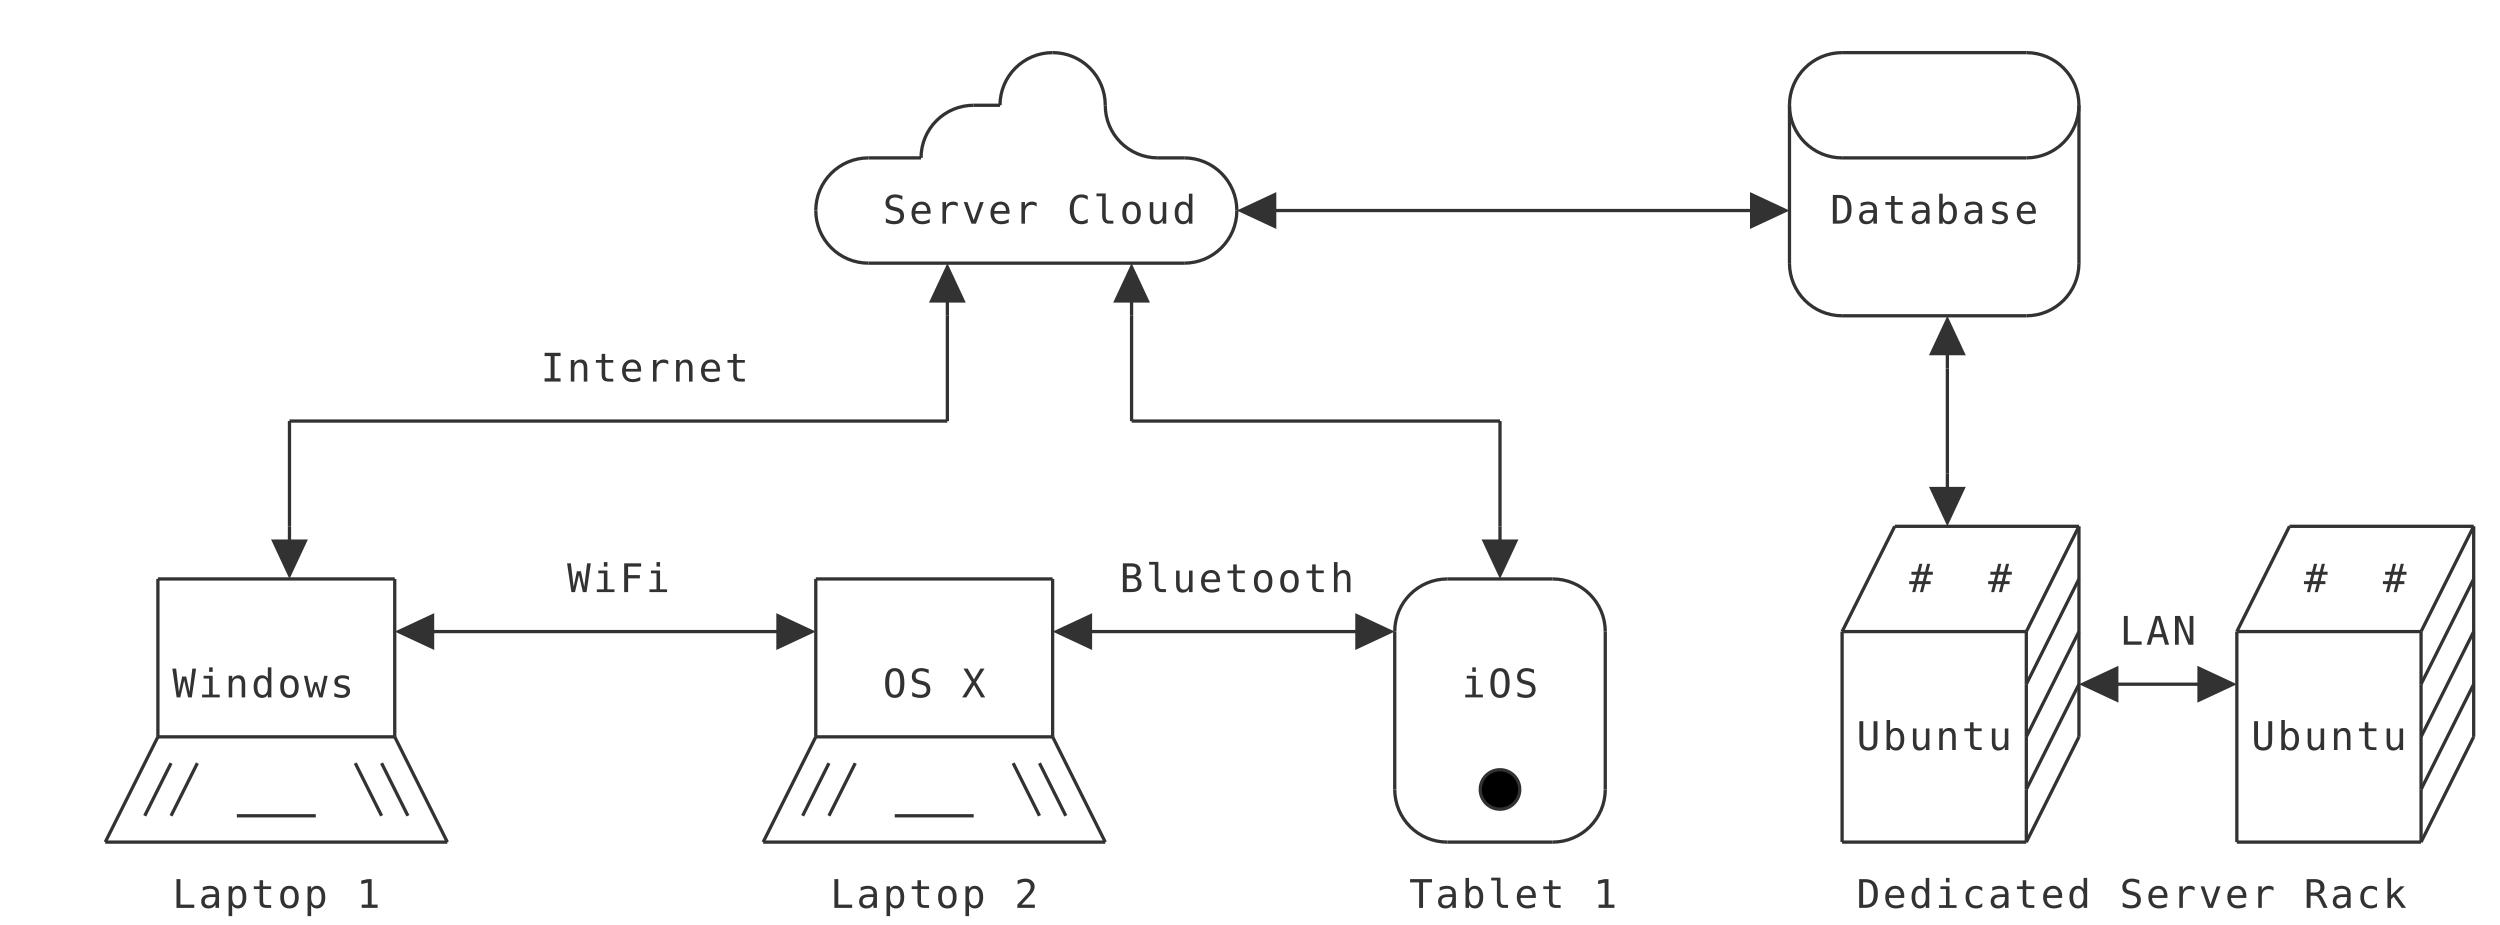
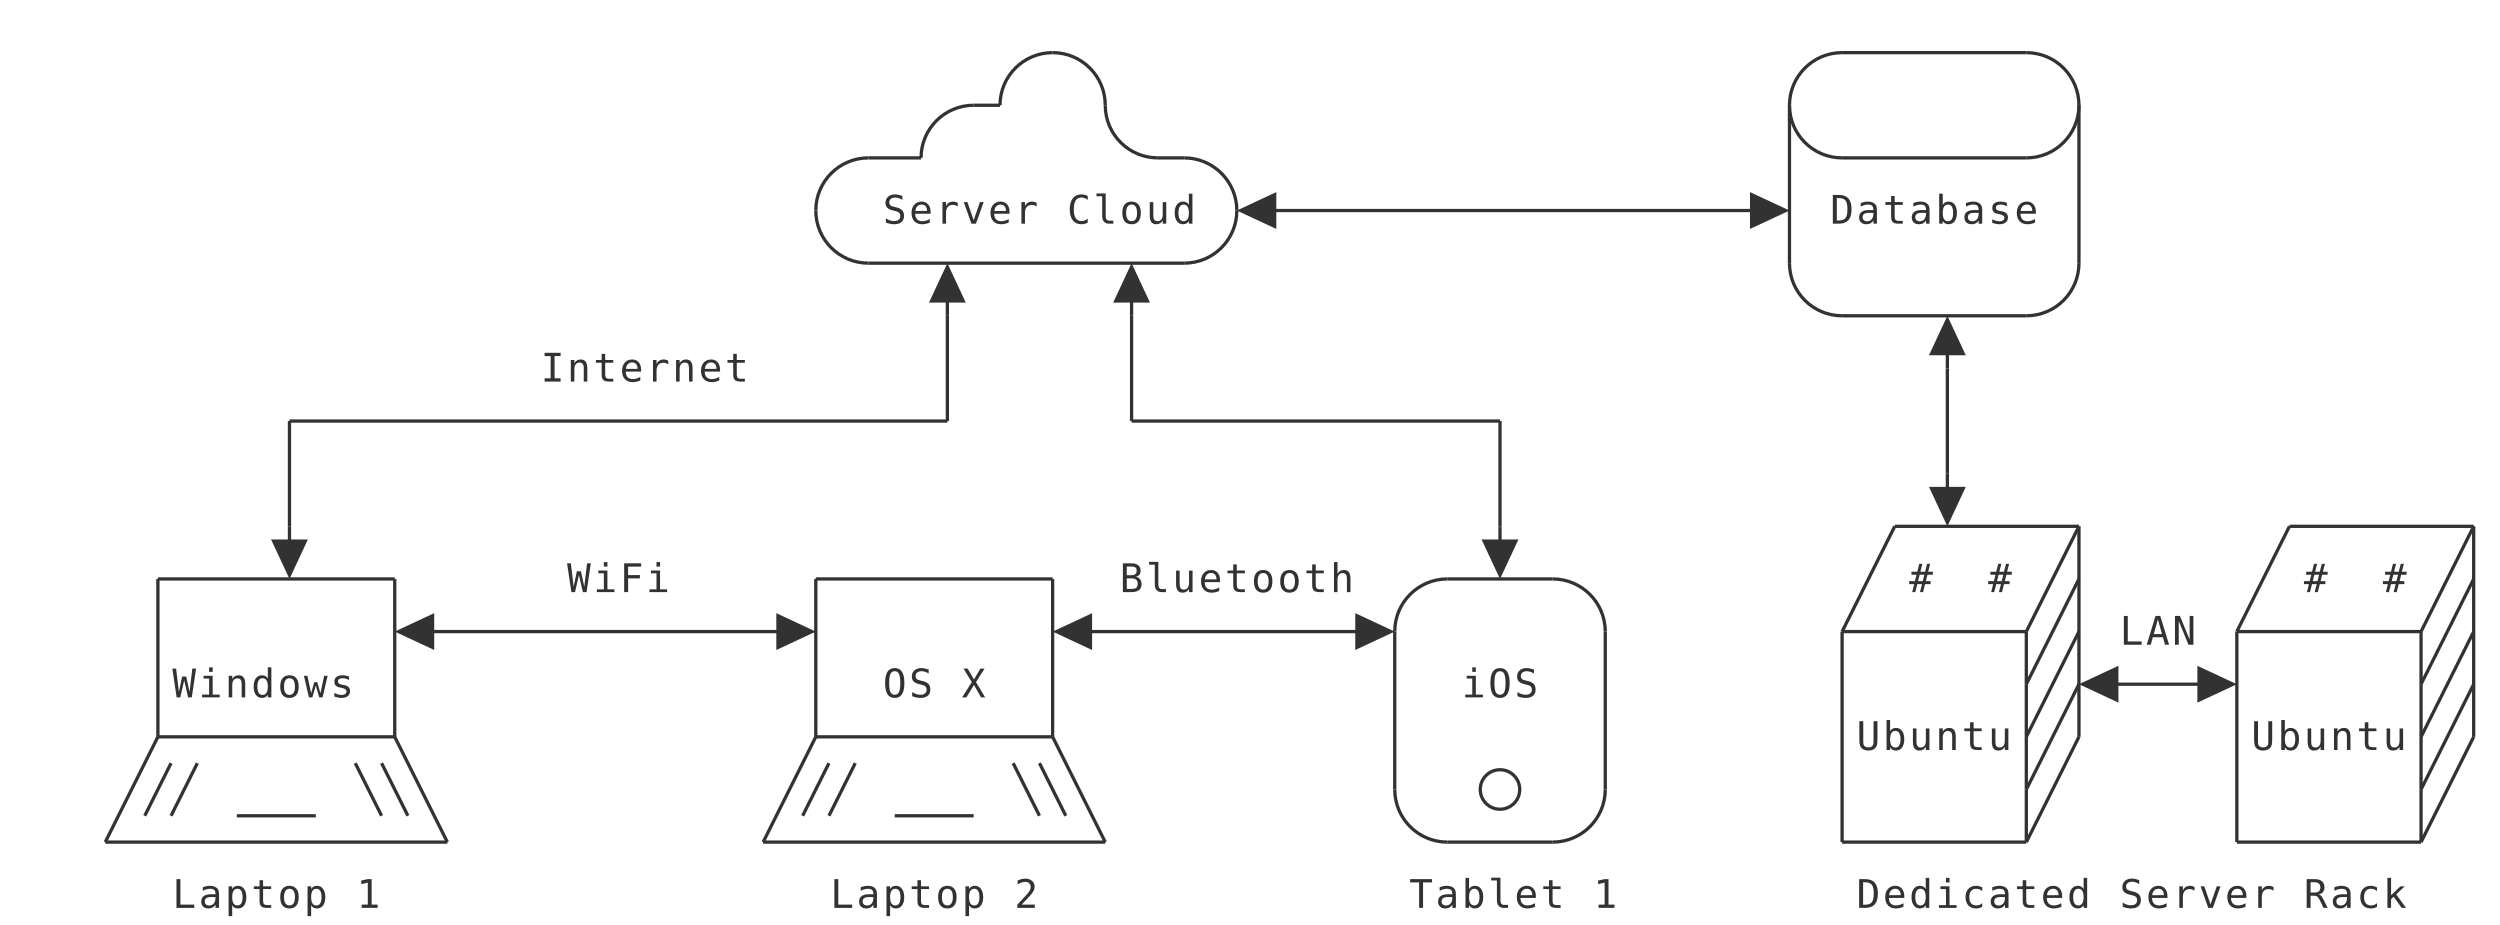
<svg xmlns="http://www.w3.org/2000/svg" class="diagram" version="1.1" height="281" width="760" font-family="Menlo,Lucida Console,monospace">
  <style type="text/css">
-      svg { color: #323232; }
-    @media (prefers-color-scheme: dark) {
-      svg { color: #C8C8C8; }
+ svg {
+    color: #323232;
+ }
+ @media (prefers-color-scheme: dark) {
+      svg {
+    color: #C8C8C8;
+      }
+ }
</style>
  <g transform="translate(8,16)">
    <path d="M 552,0 L 608,0" fill="none" stroke="currentColor" />
    <path d="M 288,16 L 296,16" fill="none" stroke="currentColor" />
    <path d="M 256,32 L 272,32" fill="none" stroke="currentColor" />
    <path d="M 344,32 L 352,32" fill="none" stroke="currentColor" />
    <path d="M 552,32 L 608,32" fill="none" stroke="currentColor" />
    <path d="M 376,48 L 528,48" fill="none" stroke="currentColor" />
    <path d="M 256,64 L 352,64" fill="none" stroke="currentColor" />
    <path d="M 552,80 L 608,80" fill="none" stroke="currentColor" />
    <path d="M 80,112 L 280,112" fill="none" stroke="currentColor" />
    <path d="M 336,112 L 448,112" fill="none" stroke="currentColor" />
    <path d="M 568,144 L 624,144" fill="none" stroke="currentColor" />
    <path d="M 688,144 L 744,144" fill="none" stroke="currentColor" />
    <path d="M 40,160 L 112,160" fill="none" stroke="currentColor" />
    <path d="M 240,160 L 312,160" fill="none" stroke="currentColor" />
    <path d="M 432,160 L 464,160" fill="none" stroke="currentColor" />
    <path d="M 120,176 L 232,176" fill="none" stroke="currentColor" />
    <path d="M 320,176 L 408,176" fill="none" stroke="currentColor" />
    <path d="M 552,176 L 608,176" fill="none" stroke="currentColor" />
    <path d="M 672,176 L 728,176" fill="none" stroke="currentColor" />
    <path d="M 632,192 L 664,192" fill="none" stroke="currentColor" />
    <path d="M 40,208 L 112,208" fill="none" stroke="currentColor" />
    <path d="M 240,208 L 312,208" fill="none" stroke="currentColor" />
    <path d="M 24,240 L 128,240" fill="none" stroke="currentColor" />
    <path d="M 224,240 L 328,240" fill="none" stroke="currentColor" />
    <path d="M 432,240 L 464,240" fill="none" stroke="currentColor" />
    <path d="M 552,240 L 608,240" fill="none" stroke="currentColor" />
    <path d="M 672,240 L 728,240" fill="none" stroke="currentColor" />
    <path d="M 64,232 L 88,232" fill="none" stroke="currentColor" />
    <path d="M 264,232 L 288,232" fill="none" stroke="currentColor" />
    <path d="M 40,160 L 40,208" fill="none" stroke="currentColor" />
    <path d="M 80,112 L 80,144" fill="none" stroke="currentColor" />
    <path d="M 112,160 L 112,208" fill="none" stroke="currentColor" />
    <path d="M 240,160 L 240,208" fill="none" stroke="currentColor" />
    <path d="M 280,80 L 280,112" fill="none" stroke="currentColor" />
    <path d="M 312,160 L 312,208" fill="none" stroke="currentColor" />
    <path d="M 336,80 L 336,112" fill="none" stroke="currentColor" />
    <path d="M 416,176 L 416,224" fill="none" stroke="currentColor" />
    <path d="M 448,112 L 448,144" fill="none" stroke="currentColor" />
    <path d="M 480,176 L 480,224" fill="none" stroke="currentColor" />
    <path d="M 536,16 L 536,64" fill="none" stroke="currentColor" />
    <path d="M 552,176 L 552,240" fill="none" stroke="currentColor" />
    <path d="M 584,96 L 584,128" fill="none" stroke="currentColor" />
    <path d="M 608,176 L 608,192" fill="none" stroke="currentColor" />
    <path d="M 608,192 L 608,208" fill="none" stroke="currentColor" />
    <path d="M 608,208 L 608,224" fill="none" stroke="currentColor" />
    <path d="M 608,224 L 608,240" fill="none" stroke="currentColor" />
    <path d="M 624,16 L 624,64" fill="none" stroke="currentColor" />
    <path d="M 624,144 L 624,208" fill="none" stroke="currentColor" />
    <path d="M 672,176 L 672,240" fill="none" stroke="currentColor" />
    <path d="M 728,176 L 728,192" fill="none" stroke="currentColor" />
    <path d="M 728,192 L 728,208" fill="none" stroke="currentColor" />
    <path d="M 728,208 L 728,224" fill="none" stroke="currentColor" />
    <path d="M 728,224 L 728,240" fill="none" stroke="currentColor" />
    <path d="M 744,144 L 744,208" fill="none" stroke="currentColor" />
    <path d="M 24,240 L 40,208" fill="none" stroke="currentColor" />
    <path d="M 36,232 L 44,216" fill="none" stroke="currentColor" />
    <path d="M 44,232 L 52,216" fill="none" stroke="currentColor" />
    <path d="M 224,240 L 240,208" fill="none" stroke="currentColor" />
    <path d="M 236,232 L 244,216" fill="none" stroke="currentColor" />
    <path d="M 244,232 L 252,216" fill="none" stroke="currentColor" />
    <path d="M 552,176 L 568,144" fill="none" stroke="currentColor" />
    <path d="M 608,176 L 624,144" fill="none" stroke="currentColor" />
    <path d="M 608,192 L 624,160" fill="none" stroke="currentColor" />
    <path d="M 608,208 L 624,176" fill="none" stroke="currentColor" />
    <path d="M 608,224 L 624,192" fill="none" stroke="currentColor" />
    <path d="M 608,240 L 624,208" fill="none" stroke="currentColor" />
    <path d="M 672,176 L 688,144" fill="none" stroke="currentColor" />
    <path d="M 728,176 L 744,144" fill="none" stroke="currentColor" />
    <path d="M 728,192 L 744,160" fill="none" stroke="currentColor" />
    <path d="M 728,208 L 744,176" fill="none" stroke="currentColor" />
    <path d="M 728,224 L 744,192" fill="none" stroke="currentColor" />
    <path d="M 728,240 L 744,208" fill="none" stroke="currentColor" />
    <path d="M 100,216 L 108,232" fill="none" stroke="currentColor" />
    <path d="M 108,216 L 116,232" fill="none" stroke="currentColor" />
    <path d="M 112,208 L 128,240" fill="none" stroke="currentColor" />
    <path d="M 300,216 L 308,232" fill="none" stroke="currentColor" />
    <path d="M 308,216 L 316,232" fill="none" stroke="currentColor" />
    <path d="M 312,208 L 328,240" fill="none" stroke="currentColor" />
    <path d="M 80,144 L 80,152" fill="none" stroke="currentColor" />
    <polygon points="96,144 84,138.4 84,149.6" fill="currentColor" transform="rotate(90, 80, 144)" />
    <polygon points="128,176 116,170.4 116,181.6" fill="currentColor" transform="rotate(180, 120, 176)" />
    <polygon points="240,176 228,170.4 228,181.6" fill="currentColor" transform="rotate(0, 232, 176)" />
    <path d="M 280,72 L 280,80" fill="none" stroke="currentColor" />
    <polygon points="296,80 284,74.4 284,85.6" fill="currentColor" transform="rotate(270, 280, 80)" />
    <polygon points="328,176 316,170.4 316,181.6" fill="currentColor" transform="rotate(180, 320, 176)" />
    <path d="M 336,72 L 336,80" fill="none" stroke="currentColor" />
    <polygon points="352,80 340,74.4 340,85.6" fill="currentColor" transform="rotate(270, 336, 80)" />
    <polygon points="384,48 372,42.4 372,53.6" fill="currentColor" transform="rotate(180, 376, 48)" />
    <polygon points="416,176 404,170.4 404,181.6" fill="currentColor" transform="rotate(0, 408, 176)" />
    <path d="M 448,144 L 448,152" fill="none" stroke="currentColor" />
    <polygon points="464,144 452,138.4 452,149.6" fill="currentColor" transform="rotate(90, 448, 144)" />
    <polygon points="536,48 524,42.4 524,53.6" fill="currentColor" transform="rotate(0, 528, 48)" />
    <path d="M 584,88 L 584,96" fill="none" stroke="currentColor" />
    <polygon points="600,96 588,90.4 588,101.6" fill="currentColor" transform="rotate(270, 584, 96)" />
    <path d="M 584,128 L 584,136" fill="none" stroke="currentColor" />
    <polygon points="600,128 588,122.4 588,133.6" fill="currentColor" transform="rotate(90, 584, 128)" />
    <polygon points="640,192 628,186.4 628,197.6" fill="currentColor" transform="rotate(180, 632, 192)" />
    <polygon points="672,192 660,186.4 660,197.6" fill="currentColor" transform="rotate(0, 664, 192)" />
    <path d="M 312,0 A 16,16 0 0,0 296,16" fill="none" stroke="currentColor" />
    <path d="M 312,0 A 16,16 0 0,1 328,16" fill="none" stroke="currentColor" />
    <path d="M 552,0 A 16,16 0 0,0 536,16" fill="none" stroke="currentColor" />
    <path d="M 608,0 A 16,16 0 0,1 624,16" fill="none" stroke="currentColor" />
    <path d="M 288,16 A 16,16 0 0,0 272,32" fill="none" stroke="currentColor" />
    <path d="M 256,32 A 16,16 0 0,0 240,48" fill="none" stroke="currentColor" />
    <path d="M 328,16 A 16,16 0 0,0 344,32" fill="none" stroke="currentColor" />
    <path d="M 352,32 A 16,16 0 0,1 368,48" fill="none" stroke="currentColor" />
    <path d="M 536,16 A 16,16 0 0,0 552,32" fill="none" stroke="currentColor" />
    <path d="M 624,16 A 16,16 0 0,1 608,32" fill="none" stroke="currentColor" />
    <path d="M 240,48 A 16,16 0 0,0 256,64" fill="none" stroke="currentColor" />
    <path d="M 368,48 A 16,16 0 0,1 352,64" fill="none" stroke="currentColor" />
    <path d="M 536,64 A 16,16 0 0,0 552,80" fill="none" stroke="currentColor" />
    <path d="M 624,64 A 16,16 0 0,1 608,80" fill="none" stroke="currentColor" />
    <path d="M 432,160 A 16,16 0 0,0 416,176" fill="none" stroke="currentColor" />
    <path d="M 464,160 A 16,16 0 0,1 480,176" fill="none" stroke="currentColor" />
    <path d="M 416,224 A 16,16 0 0,0 432,240" fill="none" stroke="currentColor" />
    <path d="M 480,224 A 16,16 0 0,1 464,240" fill="none" stroke="currentColor" />
-     <circle cx="448" cy="224" r="6" stroke="currentColor" fill="invert(currentColor)" />
+     <circle cx="448" cy="224" r="6" stroke="currentColor" fill="none" />
    <text text-anchor="middle" x="48" y="196" fill="currentColor" style="font-size:1em">W</text>
    <text text-anchor="middle" x="48" y="260" fill="currentColor" style="font-size:1em">L</text>
    <text text-anchor="middle" x="56" y="196" fill="currentColor" style="font-size:1em">i</text>
    <text text-anchor="middle" x="56" y="260" fill="currentColor" style="font-size:1em">a</text>
    <text text-anchor="middle" x="64" y="196" fill="currentColor" style="font-size:1em">n</text>
    <text text-anchor="middle" x="64" y="260" fill="currentColor" style="font-size:1em">p</text>
    <text text-anchor="middle" x="72" y="196" fill="currentColor" style="font-size:1em">d</text>
    <text text-anchor="middle" x="72" y="260" fill="currentColor" style="font-size:1em">t</text>
    <text text-anchor="middle" x="80" y="196" fill="currentColor" style="font-size:1em">o</text>
    <text text-anchor="middle" x="80" y="260" fill="currentColor" style="font-size:1em">o</text>
    <text text-anchor="middle" x="88" y="196" fill="currentColor" style="font-size:1em">w</text>
    <text text-anchor="middle" x="88" y="260" fill="currentColor" style="font-size:1em">p</text>
    <text text-anchor="middle" x="96" y="196" fill="currentColor" style="font-size:1em">s</text>
    <text text-anchor="middle" x="104" y="260" fill="currentColor" style="font-size:1em">1</text>
    <text text-anchor="middle" x="160" y="100" fill="currentColor" style="font-size:1em">I</text>
    <text text-anchor="middle" x="168" y="100" fill="currentColor" style="font-size:1em">n</text>
    <text text-anchor="middle" x="168" y="164" fill="currentColor" style="font-size:1em">W</text>
    <text text-anchor="middle" x="176" y="100" fill="currentColor" style="font-size:1em">t</text>
    <text text-anchor="middle" x="176" y="164" fill="currentColor" style="font-size:1em">i</text>
    <text text-anchor="middle" x="184" y="100" fill="currentColor" style="font-size:1em">e</text>
    <text text-anchor="middle" x="184" y="164" fill="currentColor" style="font-size:1em">F</text>
    <text text-anchor="middle" x="192" y="100" fill="currentColor" style="font-size:1em">r</text>
    <text text-anchor="middle" x="192" y="164" fill="currentColor" style="font-size:1em">i</text>
    <text text-anchor="middle" x="200" y="100" fill="currentColor" style="font-size:1em">n</text>
    <text text-anchor="middle" x="208" y="100" fill="currentColor" style="font-size:1em">e</text>
    <text text-anchor="middle" x="216" y="100" fill="currentColor" style="font-size:1em">t</text>
    <text text-anchor="middle" x="248" y="260" fill="currentColor" style="font-size:1em">L</text>
    <text text-anchor="middle" x="256" y="260" fill="currentColor" style="font-size:1em">a</text>
    <text text-anchor="middle" x="264" y="52" fill="currentColor" style="font-size:1em">S</text>
    <text text-anchor="middle" x="264" y="196" fill="currentColor" style="font-size:1em">O</text>
    <text text-anchor="middle" x="264" y="260" fill="currentColor" style="font-size:1em">p</text>
    <text text-anchor="middle" x="272" y="52" fill="currentColor" style="font-size:1em">e</text>
    <text text-anchor="middle" x="272" y="196" fill="currentColor" style="font-size:1em">S</text>
    <text text-anchor="middle" x="272" y="260" fill="currentColor" style="font-size:1em">t</text>
    <text text-anchor="middle" x="280" y="52" fill="currentColor" style="font-size:1em">r</text>
    <text text-anchor="middle" x="280" y="260" fill="currentColor" style="font-size:1em">o</text>
    <text text-anchor="middle" x="288" y="52" fill="currentColor" style="font-size:1em">v</text>
    <text text-anchor="middle" x="288" y="196" fill="currentColor" style="font-size:1em">X</text>
    <text text-anchor="middle" x="288" y="260" fill="currentColor" style="font-size:1em">p</text>
    <text text-anchor="middle" x="296" y="52" fill="currentColor" style="font-size:1em">e</text>
    <text text-anchor="middle" x="304" y="52" fill="currentColor" style="font-size:1em">r</text>
    <text text-anchor="middle" x="304" y="260" fill="currentColor" style="font-size:1em">2</text>
    <text text-anchor="middle" x="320" y="52" fill="currentColor" style="font-size:1em">C</text>
    <text text-anchor="middle" x="328" y="52" fill="currentColor" style="font-size:1em">l</text>
    <text text-anchor="middle" x="336" y="52" fill="currentColor" style="font-size:1em">o</text>
    <text text-anchor="middle" x="336" y="164" fill="currentColor" style="font-size:1em">B</text>
    <text text-anchor="middle" x="344" y="52" fill="currentColor" style="font-size:1em">u</text>
    <text text-anchor="middle" x="344" y="164" fill="currentColor" style="font-size:1em">l</text>
    <text text-anchor="middle" x="352" y="52" fill="currentColor" style="font-size:1em">d</text>
    <text text-anchor="middle" x="352" y="164" fill="currentColor" style="font-size:1em">u</text>
    <text text-anchor="middle" x="360" y="164" fill="currentColor" style="font-size:1em">e</text>
    <text text-anchor="middle" x="368" y="164" fill="currentColor" style="font-size:1em">t</text>
    <text text-anchor="middle" x="376" y="164" fill="currentColor" style="font-size:1em">o</text>
    <text text-anchor="middle" x="384" y="164" fill="currentColor" style="font-size:1em">o</text>
    <text text-anchor="middle" x="392" y="164" fill="currentColor" style="font-size:1em">t</text>
    <text text-anchor="middle" x="400" y="164" fill="currentColor" style="font-size:1em">h</text>
    <text text-anchor="middle" x="424" y="260" fill="currentColor" style="font-size:1em">T</text>
    <text text-anchor="middle" x="432" y="260" fill="currentColor" style="font-size:1em">a</text>
    <text text-anchor="middle" x="440" y="196" fill="currentColor" style="font-size:1em">i</text>
    <text text-anchor="middle" x="440" y="260" fill="currentColor" style="font-size:1em">b</text>
    <text text-anchor="middle" x="448" y="196" fill="currentColor" style="font-size:1em">O</text>
    <text text-anchor="middle" x="448" y="260" fill="currentColor" style="font-size:1em">l</text>
    <text text-anchor="middle" x="456" y="196" fill="currentColor" style="font-size:1em">S</text>
    <text text-anchor="middle" x="456" y="260" fill="currentColor" style="font-size:1em">e</text>
    <text text-anchor="middle" x="464" y="260" fill="currentColor" style="font-size:1em">t</text>
    <text text-anchor="middle" x="480" y="260" fill="currentColor" style="font-size:1em">1</text>
    <text text-anchor="middle" x="552" y="52" fill="currentColor" style="font-size:1em">D</text>
    <text text-anchor="middle" x="560" y="52" fill="currentColor" style="font-size:1em">a</text>
    <text text-anchor="middle" x="560" y="212" fill="currentColor" style="font-size:1em">U</text>
    <text text-anchor="middle" x="560" y="260" fill="currentColor" style="font-size:1em">D</text>
    <text text-anchor="middle" x="568" y="52" fill="currentColor" style="font-size:1em">t</text>
    <text text-anchor="middle" x="568" y="212" fill="currentColor" style="font-size:1em">b</text>
    <text text-anchor="middle" x="568" y="260" fill="currentColor" style="font-size:1em">e</text>
    <text text-anchor="middle" x="576" y="52" fill="currentColor" style="font-size:1em">a</text>
    <text text-anchor="middle" x="576" y="164" fill="currentColor" style="font-size:1em">#</text>
    <text text-anchor="middle" x="576" y="212" fill="currentColor" style="font-size:1em">u</text>
    <text text-anchor="middle" x="576" y="260" fill="currentColor" style="font-size:1em">d</text>
    <text text-anchor="middle" x="584" y="52" fill="currentColor" style="font-size:1em">b</text>
    <text text-anchor="middle" x="584" y="212" fill="currentColor" style="font-size:1em">n</text>
    <text text-anchor="middle" x="584" y="260" fill="currentColor" style="font-size:1em">i</text>
    <text text-anchor="middle" x="592" y="52" fill="currentColor" style="font-size:1em">a</text>
    <text text-anchor="middle" x="592" y="212" fill="currentColor" style="font-size:1em">t</text>
    <text text-anchor="middle" x="592" y="260" fill="currentColor" style="font-size:1em">c</text>
    <text text-anchor="middle" x="600" y="52" fill="currentColor" style="font-size:1em">s</text>
    <text text-anchor="middle" x="600" y="164" fill="currentColor" style="font-size:1em">#</text>
    <text text-anchor="middle" x="600" y="212" fill="currentColor" style="font-size:1em">u</text>
    <text text-anchor="middle" x="600" y="260" fill="currentColor" style="font-size:1em">a</text>
    <text text-anchor="middle" x="608" y="52" fill="currentColor" style="font-size:1em">e</text>
    <text text-anchor="middle" x="608" y="260" fill="currentColor" style="font-size:1em">t</text>
    <text text-anchor="middle" x="616" y="260" fill="currentColor" style="font-size:1em">e</text>
    <text text-anchor="middle" x="624" y="260" fill="currentColor" style="font-size:1em">d</text>
    <text text-anchor="middle" x="640" y="180" fill="currentColor" style="font-size:1em">L</text>
    <text text-anchor="middle" x="640" y="260" fill="currentColor" style="font-size:1em">S</text>
    <text text-anchor="middle" x="648" y="180" fill="currentColor" style="font-size:1em">A</text>
    <text text-anchor="middle" x="648" y="260" fill="currentColor" style="font-size:1em">e</text>
    <text text-anchor="middle" x="656" y="180" fill="currentColor" style="font-size:1em">N</text>
    <text text-anchor="middle" x="656" y="260" fill="currentColor" style="font-size:1em">r</text>
    <text text-anchor="middle" x="664" y="260" fill="currentColor" style="font-size:1em">v</text>
    <text text-anchor="middle" x="672" y="260" fill="currentColor" style="font-size:1em">e</text>
    <text text-anchor="middle" x="680" y="212" fill="currentColor" style="font-size:1em">U</text>
    <text text-anchor="middle" x="680" y="260" fill="currentColor" style="font-size:1em">r</text>
    <text text-anchor="middle" x="688" y="212" fill="currentColor" style="font-size:1em">b</text>
    <text text-anchor="middle" x="696" y="164" fill="currentColor" style="font-size:1em">#</text>
    <text text-anchor="middle" x="696" y="212" fill="currentColor" style="font-size:1em">u</text>
    <text text-anchor="middle" x="696" y="260" fill="currentColor" style="font-size:1em">R</text>
    <text text-anchor="middle" x="704" y="212" fill="currentColor" style="font-size:1em">n</text>
    <text text-anchor="middle" x="704" y="260" fill="currentColor" style="font-size:1em">a</text>
    <text text-anchor="middle" x="712" y="212" fill="currentColor" style="font-size:1em">t</text>
    <text text-anchor="middle" x="712" y="260" fill="currentColor" style="font-size:1em">c</text>
    <text text-anchor="middle" x="720" y="164" fill="currentColor" style="font-size:1em">#</text>
    <text text-anchor="middle" x="720" y="212" fill="currentColor" style="font-size:1em">u</text>
    <text text-anchor="middle" x="720" y="260" fill="currentColor" style="font-size:1em">k</text>
  </g>
</svg>
